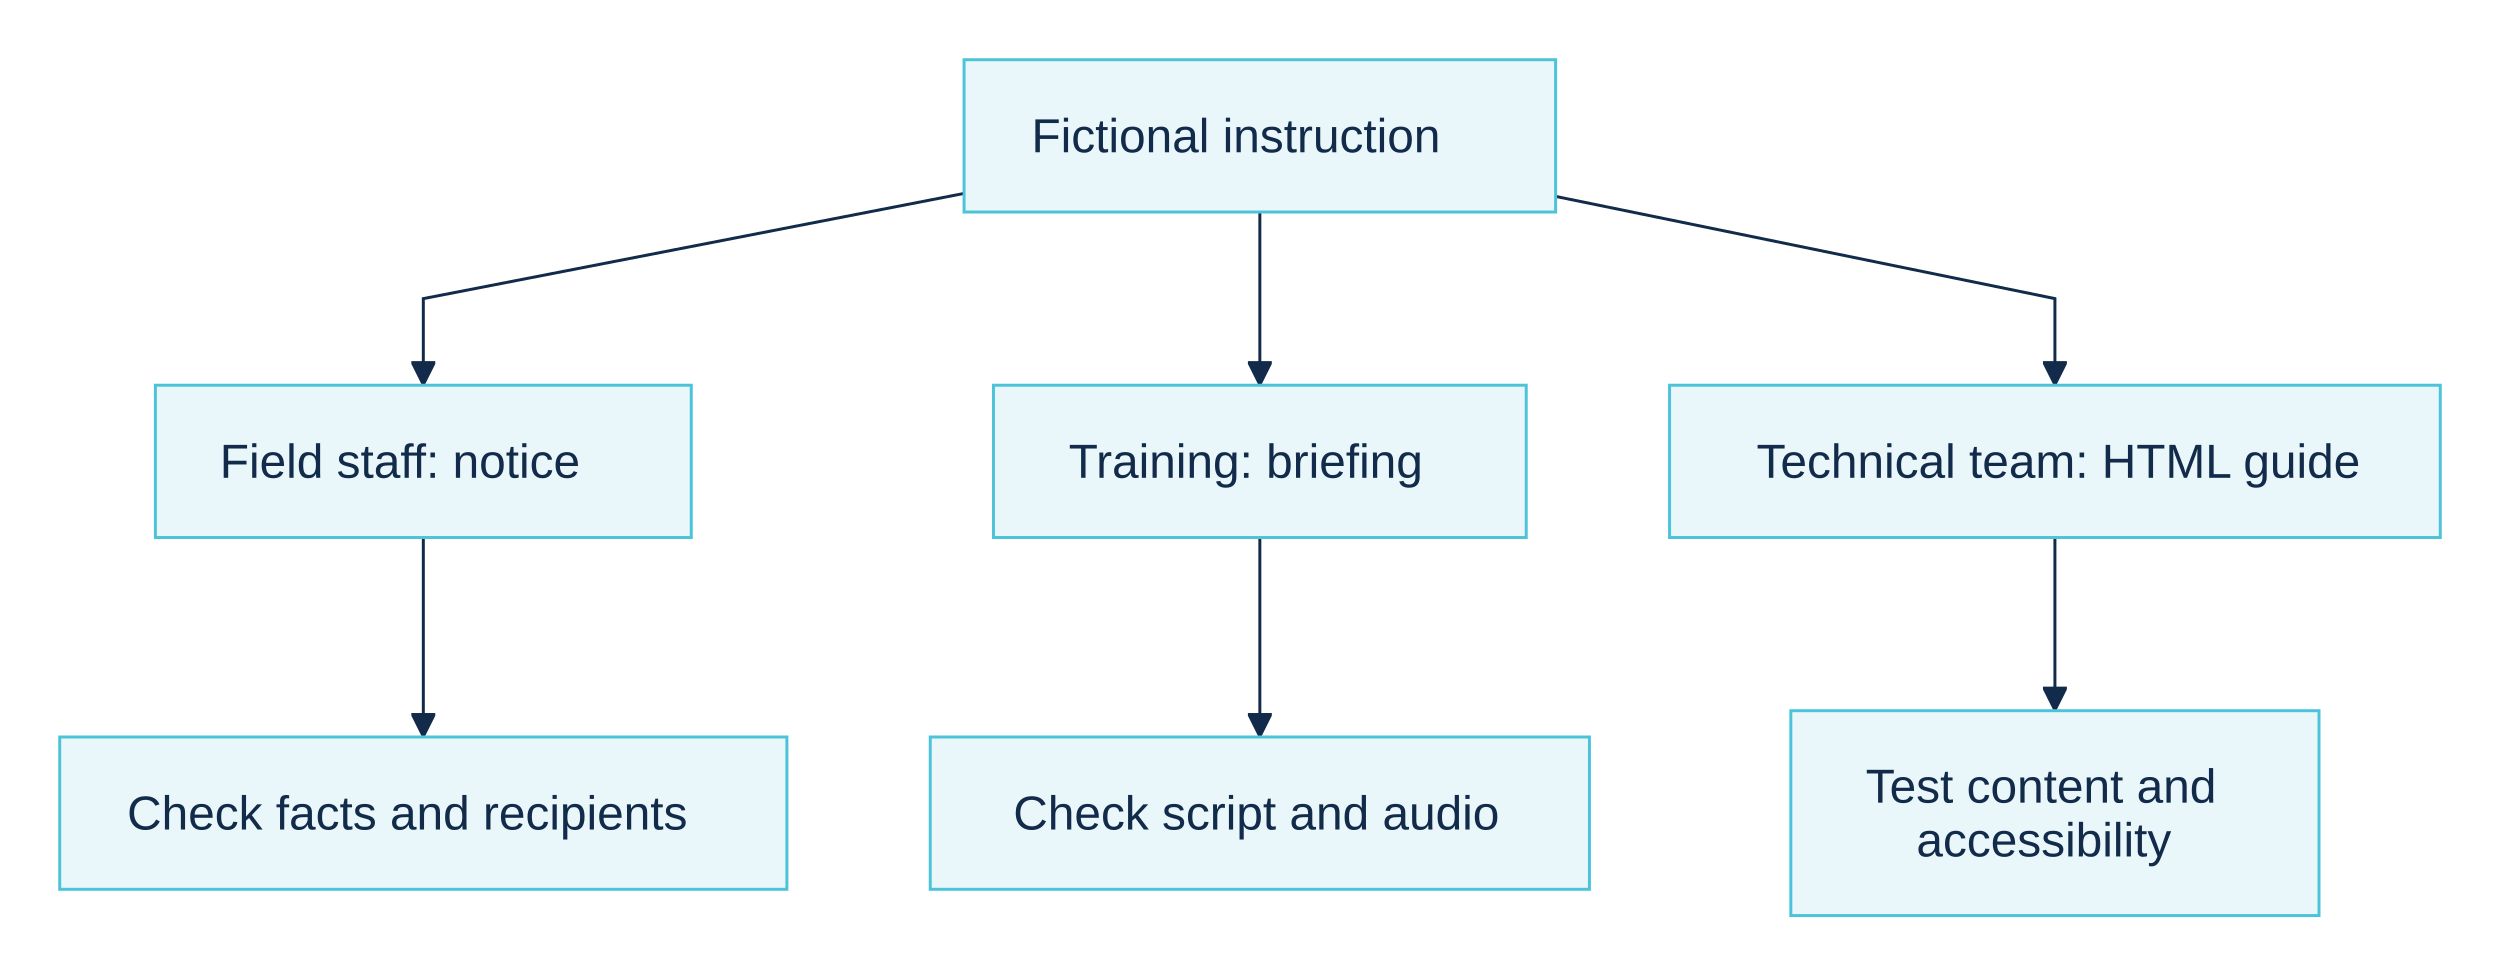
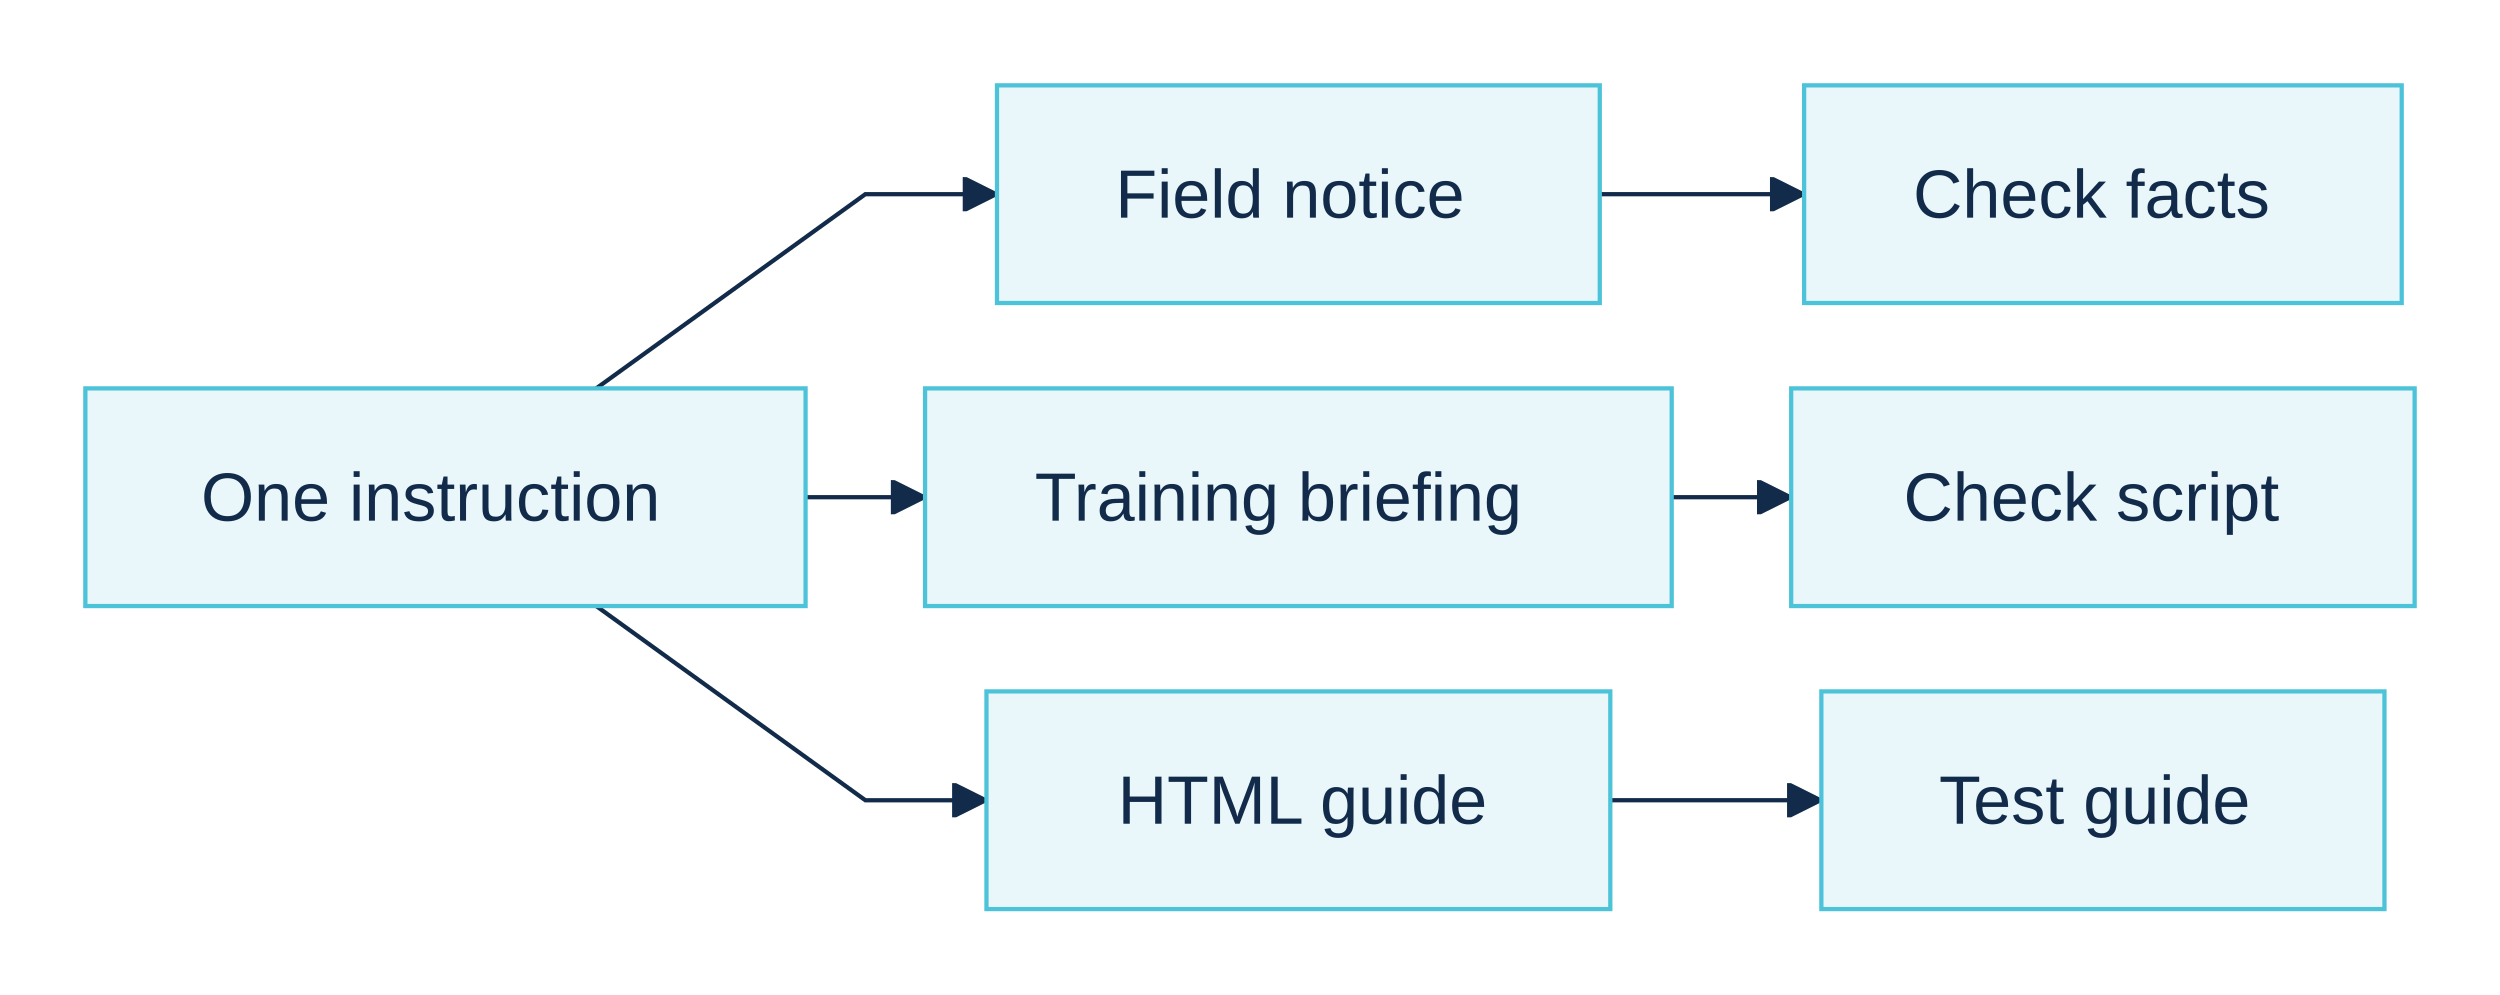
- <svg xmlns="http://www.w3.org/2000/svg" id="my-svg" width="100%" class="flowchart" style="max-width: 813.188px; background-color: rgb(243, 243, 243);" viewBox="-12 -12 837.188 326.6" role="graphics-document document" aria-roledescription="flowchart-v2" font-family="Segoe UI, Arial, sans-serif" font-size="16px" fill="#122B4A">
+ <svg xmlns="http://www.w3.org/2000/svg" id="my-svg" width="100%" class="flowchart" style="max-width: 561.766px; background-color: rgb(243, 243, 243);" viewBox="-12 -12 585.766 233" role="graphics-document document" aria-roledescription="flowchart-v2" font-family="Segoe UI, Arial, sans-serif" font-size="16px" fill="#122B4A">
  <style>#my-svg{font-family:Segoe UI,Arial,sans-serif;font-size:16px;fill:#122B4A;}@keyframes edge-animation-frame{from{stroke-dashoffset:0;}}@keyframes dash{to{stroke-dashoffset:0;}}#my-svg .edge-animation-slow{stroke-dasharray:9,5!important;stroke-dashoffset:900;animation:dash 50s linear infinite;stroke-linecap:round;}#my-svg .edge-animation-fast{stroke-dasharray:9,5!important;stroke-dashoffset:900;animation:dash 20s linear infinite;stroke-linecap:round;}#my-svg .error-icon{fill:#F3F3F3;}#my-svg .error-text{fill:#122B4A;stroke:#122B4A;}#my-svg .edge-thickness-normal{stroke-width:1px;}#my-svg .edge-thickness-thick{stroke-width:3.5px;}#my-svg .edge-pattern-solid{stroke-dasharray:0;}#my-svg .edge-thickness-invisible{stroke-width:0;fill:none;}#my-svg .edge-pattern-dashed{stroke-dasharray:3;}#my-svg .edge-pattern-dotted{stroke-dasharray:2;}#my-svg .marker{fill:#122B4A;stroke:#122B4A;}#my-svg .marker.cross{stroke:#122B4A;}#my-svg svg{font-family:Segoe UI,Arial,sans-serif;font-size:16px;}#my-svg p{margin:0;}#my-svg .label{font-family:Segoe UI,Arial,sans-serif;color:#122B4A;}#my-svg .cluster-label text{fill:#122B4A;}#my-svg .cluster-label span{color:#122B4A;}#my-svg .cluster-label span p{background-color:transparent;}#my-svg .label text,#my-svg span{fill:#122B4A;color:#122B4A;}#my-svg .node rect,#my-svg .node circle,#my-svg .node ellipse,#my-svg .node polygon,#my-svg .node path{fill:#EAF7FA;stroke:#4CC3D9;stroke-width:1px;}#my-svg .rough-node .label text,#my-svg .node .label text,#my-svg .image-shape .label,#my-svg .icon-shape .label{text-anchor:middle;}#my-svg .node .katex path{fill:#000;stroke:#000;stroke-width:1px;}#my-svg .rough-node .label,#my-svg .node .label,#my-svg .image-shape .label,#my-svg .icon-shape .label{text-align:center;}#my-svg .node.clickable{cursor:pointer;}#my-svg .root .anchor path{fill:#122B4A!important;stroke-width:0;stroke:#122B4A;}#my-svg .arrowheadPath{fill:#0c0c0c;}#my-svg .edgePaths .path{stroke:#122B4A;stroke-width:1px;}#my-svg .flowchart-link{stroke:#122B4A;fill:none;}#my-svg .edgeLabel{background-color:#F3F3F3;text-align:center;}#my-svg .edgeLabel p{background-color:#F3F3F3;}#my-svg .edgeLabel rect{opacity:0.5;background-color:#F3F3F3;fill:#F3F3F3;}#my-svg .labelBkg{background-color:rgba(243, 243, 243, 0.5);}#my-svg .cluster rect{fill:#F3F3F3;stroke:#4CC3D9;stroke-width:1px;}#my-svg .cluster text{fill:#122B4A;}#my-svg .cluster span{color:#122B4A;}#my-svg .node .collapsed-indicator{fill:#4CC3D9;stroke:none;opacity:0.6;}#my-svg .node .collapsed-separator{stroke:#4CC3D9;stroke-width:0.75px;}#my-svg div.mermaidTooltip{position:absolute;text-align:center;max-width:200px;padding:2px;font-family:Segoe UI,Arial,sans-serif;font-size:12px;background:#F3F3F3;border:1px solid #4CC3D9;border-radius:2px;pointer-events:none;z-index:100;}#my-svg .flowchartTitleText{text-anchor:middle;font-size:18px;fill:#122B4A;}#my-svg rect.text{fill:none;stroke-width:0;}#my-svg .icon-shape,#my-svg .image-shape{background-color:#F3F3F3;text-align:center;}#my-svg .icon-shape p,#my-svg .image-shape p{background-color:#F3F3F3;padding:2px;}#my-svg .icon-shape .label rect,#my-svg .image-shape .label rect{opacity:0.5;background-color:#F3F3F3;fill:#F3F3F3;}#my-svg .label-icon{display:inline-block;height:1em;overflow:visible;vertical-align:-0.125em;}#my-svg .node .label-icon path{fill:currentColor;stroke:revert;stroke-width:revert;}#my-svg .node .neo-node{stroke:#4CC3D9;}#my-svg [data-look="neo"].node rect,#my-svg [data-look="neo"].cluster rect,#my-svg [data-look="neo"].node polygon{stroke:url(#my-svg-gradient);filter:drop-shadow( 1px 2px 2px rgba(185,185,185,1));}#my-svg [data-look="neo"].swimlane.cluster rect{filter:none;}#my-svg [data-look="neo"].node path{stroke:url(#my-svg-gradient);stroke-width:1px;}#my-svg [data-look="neo"].node .outer-path{filter:drop-shadow( 1px 2px 2px rgba(185,185,185,1));}#my-svg [data-look="neo"].node .neo-line path{stroke:#4CC3D9;filter:none;}#my-svg [data-look="neo"].node circle{stroke:url(#my-svg-gradient);filter:drop-shadow( 1px 2px 2px rgba(185,185,185,1));}#my-svg [data-look="neo"].node circle .state-start{fill:#000000;}#my-svg [data-look="neo"].icon-shape .icon{fill:url(#my-svg-gradient);filter:drop-shadow( 1px 2px 2px rgba(185,185,185,1));}#my-svg [data-look="neo"].icon-shape .icon-neo path{stroke:url(#my-svg-gradient);filter:drop-shadow( 1px 2px 2px rgba(185,185,185,1));}#my-svg :root{--mermaid-font-family:Segoe UI,Arial,sans-serif;}</style>
  <g>
    <marker id="my-svg_flowchart-v2-pointEnd" class="marker flowchart-v2" viewBox="0 0 10 10" refX="5" refY="5" markerUnits="userSpaceOnUse" markerWidth="8" markerHeight="8" orient="auto">
      <path d="M 0 0 L 10 5 L 0 10 z" class="arrowMarkerPath" style="stroke-width: 1; stroke-dasharray: 1, 0;" fill="#122B4A" stroke="#122B4A" />
    </marker>
    <marker id="my-svg_flowchart-v2-pointStart" class="marker flowchart-v2" viewBox="0 0 10 10" refX="4.5" refY="5" markerUnits="userSpaceOnUse" markerWidth="8" markerHeight="8" orient="auto">
      <path d="M 0 5 L 10 10 L 10 0 z" class="arrowMarkerPath" style="stroke-width: 1; stroke-dasharray: 1, 0;" fill="#122B4A" stroke="#122B4A" />
    </marker>
    <marker id="my-svg_flowchart-v2-pointEnd-margin" class="marker flowchart-v2" viewBox="0 0 11.5 14" refX="11.5" refY="7" markerUnits="userSpaceOnUse" markerWidth="10.5" markerHeight="14" orient="auto">
      <path d="M 0 0 L 11.5 7 L 0 14 z" class="arrowMarkerPath" style="stroke-width: 0; stroke-dasharray: 1, 0;" fill="#122B4A" stroke="#122B4A" />
    </marker>
    <marker id="my-svg_flowchart-v2-pointStart-margin" class="marker flowchart-v2" viewBox="0 0 11.5 14" refX="1" refY="7" markerUnits="userSpaceOnUse" markerWidth="11.5" markerHeight="14" orient="auto">
      <polygon points="0,7 11.5,14 11.5,0" class="arrowMarkerPath" style="stroke-width: 0; stroke-dasharray: 1, 0;" fill="#122B4A" stroke="#122B4A" />
    </marker>
    <marker id="my-svg_flowchart-v2-circleEnd" class="marker flowchart-v2" viewBox="0 0 10 10" refX="11" refY="5" markerUnits="userSpaceOnUse" markerWidth="11" markerHeight="11" orient="auto">
      <circle cx="5" cy="5" r="5" class="arrowMarkerPath" style="stroke-width: 1; stroke-dasharray: 1, 0;" fill="#122B4A" stroke="#122B4A" />
    </marker>
    <marker id="my-svg_flowchart-v2-circleStart" class="marker flowchart-v2" viewBox="0 0 10 10" refX="-1" refY="5" markerUnits="userSpaceOnUse" markerWidth="11" markerHeight="11" orient="auto">
      <circle cx="5" cy="5" r="5" class="arrowMarkerPath" style="stroke-width: 1; stroke-dasharray: 1, 0;" fill="#122B4A" stroke="#122B4A" />
    </marker>
    <marker id="my-svg_flowchart-v2-circleEnd-margin" class="marker flowchart-v2" viewBox="0 0 10 10" refY="5" refX="12.25" markerUnits="userSpaceOnUse" markerWidth="14" markerHeight="14" orient="auto">
      <circle cx="5" cy="5" r="5" class="arrowMarkerPath" style="stroke-width: 0; stroke-dasharray: 1, 0;" fill="#122B4A" stroke="#122B4A" />
    </marker>
    <marker id="my-svg_flowchart-v2-circleStart-margin" class="marker flowchart-v2" viewBox="0 0 10 10" refX="-2" refY="5" markerUnits="userSpaceOnUse" markerWidth="14" markerHeight="14" orient="auto">
      <circle cx="5" cy="5" r="5" class="arrowMarkerPath" style="stroke-width: 0; stroke-dasharray: 1, 0;" fill="#122B4A" stroke="#122B4A" />
    </marker>
    <marker id="my-svg_flowchart-v2-crossEnd" class="marker cross flowchart-v2" viewBox="0 0 11 11" refX="12" refY="5.2" markerUnits="userSpaceOnUse" markerWidth="11" markerHeight="11" orient="auto">
      <path d="M 1,1 l 9,9 M 10,1 l -9,9" class="arrowMarkerPath" style="stroke-width: 2; stroke-dasharray: 1, 0;" fill="#122B4A" stroke="#122B4A" />
    </marker>
    <marker id="my-svg_flowchart-v2-crossStart" class="marker cross flowchart-v2" viewBox="0 0 11 11" refX="-1" refY="5.2" markerUnits="userSpaceOnUse" markerWidth="11" markerHeight="11" orient="auto">
      <path d="M 1,1 l 9,9 M 10,1 l -9,9" class="arrowMarkerPath" style="stroke-width: 2; stroke-dasharray: 1, 0;" fill="#122B4A" stroke="#122B4A" />
    </marker>
    <marker id="my-svg_flowchart-v2-crossEnd-margin" class="marker cross flowchart-v2" viewBox="0 0 15 15" refX="17.7" refY="7.5" markerUnits="userSpaceOnUse" markerWidth="12" markerHeight="12" orient="auto">
      <path d="M 1,1 L 14,14 M 1,14 L 14,1" class="arrowMarkerPath" style="stroke-width: 2.5;" fill="#122B4A" stroke="#122B4A" />
    </marker>
    <marker id="my-svg_flowchart-v2-crossStart-margin" class="marker cross flowchart-v2" viewBox="0 0 15 15" refX="-3.5" refY="7.5" markerUnits="userSpaceOnUse" markerWidth="12" markerHeight="12" orient="auto">
      <path d="M 1,1 L 14,14 M 1,14 L 14,1" class="arrowMarkerPath" style="stroke-width: 2.5; stroke-dasharray: 1, 0;" fill="#122B4A" stroke="#122B4A" />
    </marker>
    <g class="root">
      <g class="clusters" />
      <g class="edgePaths">
-         <path d="M310.844,52.77L129.758,88L129.758,113" id="my-svg-L_A_B_0" class="edge-thickness-normal edge-pattern-solid edge-thickness-normal edge-pattern-solid flowchart-link" style=";" data-edge="true" data-et="edge" data-id="L_A_B_0" data-points="W3sieCI6MzEwLjg0Mzc1LCJ5Ijo1Mi43Njk2MjY1NzIyMTc0Mn0seyJ4IjoxMjkuNzU3ODEyNSwieSI6ODh9LHsieCI6MTI5Ljc1NzgxMjUsInkiOjExN31d" data-look="classic" marker-end="url(#my-svg_flowchart-v2-pointEnd)" fill="none" stroke="#122B4A" stroke-width="1" />
-         <path d="M409.891,59L409.891,88L409.891,113" id="my-svg-L_A_C_0" class="edge-thickness-normal edge-pattern-solid edge-thickness-normal edge-pattern-solid flowchart-link" style=";" data-edge="true" data-et="edge" data-id="L_A_C_0" data-points="W3sieCI6NDA5Ljg5MDYyNSwieSI6NTl9LHsieCI6NDA5Ljg5MDYyNSwieSI6ODh9LHsieCI6NDA5Ljg5MDYyNSwieSI6MTE3fV0=" data-look="classic" marker-end="url(#my-svg_flowchart-v2-pointEnd)" fill="none" stroke="#122B4A" stroke-width="1" />
-         <path d="M508.938,53.774L676.141,88L676.141,113" id="my-svg-L_A_D_0" class="edge-thickness-normal edge-pattern-solid edge-thickness-normal edge-pattern-solid flowchart-link" style=";" data-edge="true" data-et="edge" data-id="L_A_D_0" data-points="W3sieCI6NTA4LjkzNzUsInkiOjUzLjc3NDM4MzgwMjgxNjl9LHsieCI6Njc2LjE0MDYyNSwieSI6ODh9LHsieCI6Njc2LjE0MDYyNSwieSI6MTE3fV0=" data-look="classic" marker-end="url(#my-svg_flowchart-v2-pointEnd)" fill="none" stroke="#122B4A" stroke-width="1" />
-         <path d="M129.758,168L129.758,197L129.758,230.8" id="my-svg-L_B_E_0" class="edge-thickness-normal edge-pattern-solid edge-thickness-normal edge-pattern-solid flowchart-link" style=";" data-edge="true" data-et="edge" data-id="L_B_E_0" data-points="W3sieCI6MTI5Ljc1NzgxMjUsInkiOjE2OH0seyJ4IjoxMjkuNzU3ODEyNSwieSI6MTk3fSx7IngiOjEyOS43NTc4MTI1LCJ5IjoyMzQuNzk5OTk5MjM3MDYwNTV9XQ==" data-look="classic" marker-end="url(#my-svg_flowchart-v2-pointEnd)" fill="none" stroke="#122B4A" stroke-width="1" />
-         <path d="M409.891,168L409.891,197L409.891,230.8" id="my-svg-L_C_F_0" class="edge-thickness-normal edge-pattern-solid edge-thickness-normal edge-pattern-solid flowchart-link" style=";" data-edge="true" data-et="edge" data-id="L_C_F_0" data-points="W3sieCI6NDA5Ljg5MDYyNSwieSI6MTY4fSx7IngiOjQwOS44OTA2MjUsInkiOjE5N30seyJ4Ijo0MDkuODkwNjI1LCJ5IjoyMzQuNzk5OTk5MjM3MDYwNTV9XQ==" data-look="classic" marker-end="url(#my-svg_flowchart-v2-pointEnd)" fill="none" stroke="#122B4A" stroke-width="1" />
-         <path d="M676.141,168L676.141,197L676.141,222" id="my-svg-L_D_G_0" class="edge-thickness-normal edge-pattern-solid edge-thickness-normal edge-pattern-solid flowchart-link" style=";" data-edge="true" data-et="edge" data-id="L_D_G_0" data-points="W3sieCI6Njc2LjE0MDYyNSwieSI6MTY4fSx7IngiOjY3Ni4xNDA2MjUsInkiOjE5N30seyJ4Ijo2NzYuMTQwNjI1LCJ5IjoyMjZ9XQ==" data-look="classic" marker-end="url(#my-svg_flowchart-v2-pointEnd)" fill="none" stroke="#122B4A" stroke-width="1" />
+         <path d="M127.707,79L190.75,33.5L217.602,33.5" id="my-svg-L_A_B_0" class="edge-thickness-normal edge-pattern-solid edge-thickness-normal edge-pattern-solid flowchart-link" style=";" data-edge="true" data-et="edge" data-id="L_A_B_0" data-points="W3sieCI6MTI3LjcwNjg2NjE5NzE4MzEsInkiOjc5fSx7IngiOjE5MC43NSwieSI6MzMuNX0seyJ4IjoyMjEuNjAxNTYyNSwieSI6MzMuNX1d" data-look="classic" marker-end="url(#my-svg_flowchart-v2-pointEnd)" fill="none" stroke="#122B4A" stroke-width="1" />
+         <path d="M176.75,104.5L190.75,104.5L200.75,104.5" id="my-svg-L_A_C_0" class="edge-thickness-normal edge-pattern-solid edge-thickness-normal edge-pattern-solid flowchart-link" style=";" data-edge="true" data-et="edge" data-id="L_A_C_0" data-points="W3sieCI6MTc2Ljc1LCJ5IjoxMDQuNX0seyJ4IjoxOTAuNzUsInkiOjEwNC41fSx7IngiOjIwNC43NSwieSI6MTA0LjV9XQ==" data-look="classic" marker-end="url(#my-svg_flowchart-v2-pointEnd)" fill="none" stroke="#122B4A" stroke-width="1" />
+         <path d="M127.707,130L190.75,175.5L215.133,175.5" id="my-svg-L_A_D_0" class="edge-thickness-normal edge-pattern-solid edge-thickness-normal edge-pattern-solid flowchart-link" style=";" data-edge="true" data-et="edge" data-id="L_A_D_0" data-points="W3sieCI6MTI3LjcwNjg2NjE5NzE4MzEsInkiOjEzMH0seyJ4IjoxOTAuNzUsInkiOjE3NS41fSx7IngiOjIxOS4xMzI4MTI1LCJ5IjoxNzUuNX1d" data-look="classic" marker-end="url(#my-svg_flowchart-v2-pointEnd)" fill="none" stroke="#122B4A" stroke-width="1" />
+         <path d="M362.836,33.5L393.688,33.5L406.719,33.5" id="my-svg-L_B_E_0" class="edge-thickness-normal edge-pattern-solid edge-thickness-normal edge-pattern-solid flowchart-link" style=";" data-edge="true" data-et="edge" data-id="L_B_E_0" data-points="W3sieCI6MzYyLjgzNTkzNzUsInkiOjMzLjV9LHsieCI6MzkzLjY4NzUsInkiOjMzLjV9LHsieCI6NDEwLjcxODc1LCJ5IjozMy41fV0=" data-look="classic" marker-end="url(#my-svg_flowchart-v2-pointEnd)" fill="none" stroke="#122B4A" stroke-width="1" />
+         <path d="M379.688,104.5L393.688,104.5L403.688,104.5" id="my-svg-L_C_F_0" class="edge-thickness-normal edge-pattern-solid edge-thickness-normal edge-pattern-solid flowchart-link" style=";" data-edge="true" data-et="edge" data-id="L_C_F_0" data-points="W3sieCI6Mzc5LjY4NzUsInkiOjEwNC41fSx7IngiOjM5My42ODc1LCJ5IjoxMDQuNX0seyJ4Ijo0MDcuNjg3NSwieSI6MTA0LjV9XQ==" data-look="classic" marker-end="url(#my-svg_flowchart-v2-pointEnd)" fill="none" stroke="#122B4A" stroke-width="1" />
+         <path d="M365.305,175.5L393.688,175.5L410.758,175.5" id="my-svg-L_D_G_0" class="edge-thickness-normal edge-pattern-solid edge-thickness-normal edge-pattern-solid flowchart-link" style=";" data-edge="true" data-et="edge" data-id="L_D_G_0" data-points="W3sieCI6MzY1LjMwNDY4NzUsInkiOjE3NS41fSx7IngiOjM5My42ODc1LCJ5IjoxNzUuNX0seyJ4Ijo0MTQuNzU3ODEyNSwieSI6MTc1LjV9XQ==" data-look="classic" marker-end="url(#my-svg_flowchart-v2-pointEnd)" fill="none" stroke="#122B4A" stroke-width="1" />
      </g>
      <g class="edgeLabels">
        <g class="edgeLabel" />
        <g>
          <rect class="background" style="stroke: none" />
        </g>
        <g class="edgeLabel" />
        <g>
          <rect class="background" style="stroke: none" />
        </g>
        <g class="edgeLabel" />
        <g>
          <rect class="background" style="stroke: none" />
        </g>
        <g class="edgeLabel" />
        <g>
          <rect class="background" style="stroke: none" />
        </g>
        <g class="edgeLabel" />
        <g>
          <rect class="background" style="stroke: none" />
        </g>
        <g class="edgeLabel" />
        <g>
          <rect class="background" style="stroke: none" />
        </g>
      </g>
      <g class="nodes">
-         <g class="node default" id="my-svg-flowchart-A-0" data-look="classic" transform="translate(409.8906, 33.5)">
-           <rect class="basic label-container" style="" x="-99.047" y="-25.5" width="198.094" height="51" fill="#EAF7FA" stroke="#4CC3D9" stroke-width="1" />
-           <text x="-76.480" y="5.500" text-anchor="start" font-family="Segoe UI, Arial, sans-serif" font-size="16" font-weight="normal" fill="#122B4A">Fictional instruction</text>
+         <g class="node default" id="my-svg-flowchart-A-0" data-look="classic" transform="translate(92.375, 104.5)">
+           <rect class="basic label-container" style="" x="-84.375" y="-25.5" width="168.75" height="51" fill="#EAF7FA" stroke="#4CC3D9" stroke-width="1" />
+           <text x="-57.280" y="5.500" text-anchor="start" font-family="Segoe UI, Arial, sans-serif" font-size="16" font-weight="normal" fill="#122B4A">One instruction</text>
        </g>
-         <g class="node default" id="my-svg-flowchart-B-1" data-look="classic" transform="translate(129.7578, 142.5)">
-           <rect class="basic label-container" style="" x="-89.727" y="-25.5" width="179.453" height="51" fill="#EAF7FA" stroke="#4CC3D9" stroke-width="1" />
-           <text x="-68.160" y="5.500" text-anchor="start" font-family="Segoe UI, Arial, sans-serif" font-size="16" font-weight="normal" fill="#122B4A">Field staff: notice</text>
+         <g class="node default" id="my-svg-flowchart-B-1" data-look="classic" transform="translate(292.2188, 33.5)">
+           <rect class="basic label-container" style="" x="-70.617" y="-25.5" width="141.234" height="51" fill="#EAF7FA" stroke="#4CC3D9" stroke-width="1" />
+           <text x="-42.880" y="5.500" text-anchor="start" font-family="Segoe UI, Arial, sans-serif" font-size="16" font-weight="normal" fill="#122B4A">Field notice</text>
        </g>
-         <g class="node default" id="my-svg-flowchart-C-3" data-look="classic" transform="translate(409.8906, 142.5)">
-           <rect class="basic label-container" style="" x="-89.203" y="-25.5" width="178.406" height="51" fill="#EAF7FA" stroke="#4CC3D9" stroke-width="1" />
-           <text x="-64.000" y="5.500" text-anchor="start" font-family="Segoe UI, Arial, sans-serif" font-size="16" font-weight="normal" fill="#122B4A">Training: briefing</text>
+         <g class="node default" id="my-svg-flowchart-C-3" data-look="classic" transform="translate(292.2188, 104.5)">
+           <rect class="basic label-container" style="" x="-87.469" y="-25.5" width="174.938" height="51" fill="#EAF7FA" stroke="#4CC3D9" stroke-width="1" />
+           <text x="-61.760" y="5.500" text-anchor="start" font-family="Segoe UI, Arial, sans-serif" font-size="16" font-weight="normal" fill="#122B4A">Training briefing</text>
        </g>
-         <g class="node default" id="my-svg-flowchart-D-5" data-look="classic" transform="translate(676.1406, 142.5)">
-           <rect class="basic label-container" style="" x="-129.047" y="-25.5" width="258.094" height="51" fill="#EAF7FA" stroke="#4CC3D9" stroke-width="1" />
-           <text x="-99.920" y="5.500" text-anchor="start" font-family="Segoe UI, Arial, sans-serif" font-size="16" font-weight="normal" fill="#122B4A">Technical team: HTML guide</text>
+         <g class="node default" id="my-svg-flowchart-D-5" data-look="classic" transform="translate(292.2188, 175.5)">
+           <rect class="basic label-container" style="" x="-73.086" y="-25.5" width="146.172" height="51" fill="#EAF7FA" stroke="#4CC3D9" stroke-width="1" />
+           <text x="-42.320" y="5.500" text-anchor="start" font-family="Segoe UI, Arial, sans-serif" font-size="16" font-weight="normal" fill="#122B4A">HTML guide</text>
        </g>
-         <g class="node default" id="my-svg-flowchart-E-7" data-look="classic" transform="translate(129.7578, 260.3)">
-           <rect class="basic label-container" style="" x="-121.758" y="-25.5" width="243.516" height="51" fill="#EAF7FA" stroke="#4CC3D9" stroke-width="1" />
-           <text x="-99.200" y="5.500" text-anchor="start" font-family="Segoe UI, Arial, sans-serif" font-size="16" font-weight="normal" fill="#122B4A">Check facts and recipients</text>
+         <g class="node default" id="my-svg-flowchart-E-7" data-look="classic" transform="translate(480.7266, 33.5)">
+           <rect class="basic label-container" style="" x="-70.008" y="-25.5" width="140.016" height="51" fill="#EAF7FA" stroke="#4CC3D9" stroke-width="1" />
+           <text x="-44.480" y="5.500" text-anchor="start" font-family="Segoe UI, Arial, sans-serif" font-size="16" font-weight="normal" fill="#122B4A">Check facts</text>
        </g>
-         <g class="node default" id="my-svg-flowchart-F-9" data-look="classic" transform="translate(409.8906, 260.3)">
-           <rect class="basic label-container" style="" x="-110.375" y="-25.5" width="220.75" height="51" fill="#EAF7FA" stroke="#4CC3D9" stroke-width="1" />
-           <text x="-82.560" y="5.500" text-anchor="start" font-family="Segoe UI, Arial, sans-serif" font-size="16" font-weight="normal" fill="#122B4A">Check script and audio</text>
+         <g class="node default" id="my-svg-flowchart-F-9" data-look="classic" transform="translate(480.7266, 104.5)">
+           <rect class="basic label-container" style="" x="-73.039" y="-25.5" width="146.078" height="51" fill="#EAF7FA" stroke="#4CC3D9" stroke-width="1" />
+           <text x="-46.720" y="5.500" text-anchor="start" font-family="Segoe UI, Arial, sans-serif" font-size="16" font-weight="normal" fill="#122B4A">Check script</text>
        </g>
-         <g class="node default" id="my-svg-flowchart-G-11" data-look="classic" transform="translate(676.1406, 260.3)">
-           <rect class="basic label-container" style="" x="-88.438" y="-34.3" width="176.875" height="68.6" fill="#EAF7FA" stroke="#4CC3D9" stroke-width="1" />
-           <text x="-63.360" y="-3.500" text-anchor="start" font-family="Segoe UI, Arial, sans-serif" font-size="16" font-weight="normal" fill="#122B4A">Test content and</text>
-           <text x="-46.400" y="14.500" text-anchor="start" font-family="Segoe UI, Arial, sans-serif" font-size="16" font-weight="normal" fill="#122B4A">accessibility</text>
+         <g class="node default" id="my-svg-flowchart-G-11" data-look="classic" transform="translate(480.7266, 175.5)">
+           <rect class="basic label-container" style="" x="-65.969" y="-25.5" width="131.938" height="51" fill="#EAF7FA" stroke="#4CC3D9" stroke-width="1" />
+           <text x="-38.400" y="5.500" text-anchor="start" font-family="Segoe UI, Arial, sans-serif" font-size="16" font-weight="normal" fill="#122B4A">Test guide</text>
        </g>
      </g>
    </g>
  </g>
  <defs>
    <filter id="my-svg-drop-shadow" height="130%" width="130%">
      <feDropShadow dx="4" dy="4" stdDeviation="0" flood-opacity="0.06" flood-color="#000000" />
    </filter>
  </defs>
  <defs>
    <filter id="my-svg-drop-shadow-small" height="150%" width="150%">
      <feDropShadow dx="2" dy="2" stdDeviation="0" flood-opacity="0.06" flood-color="#000000" />
    </filter>
  </defs>
  <linearGradient id="my-svg-gradient" gradientUnits="objectBoundingBox" x1="0%" y1="0%" x2="100%" y2="0%">
    <stop offset="0%" stop-color="#4CC3D9" stop-opacity="1" />
    <stop offset="100%" stop-color="#122B4A" stop-opacity="1" />
  </linearGradient>
</svg>
